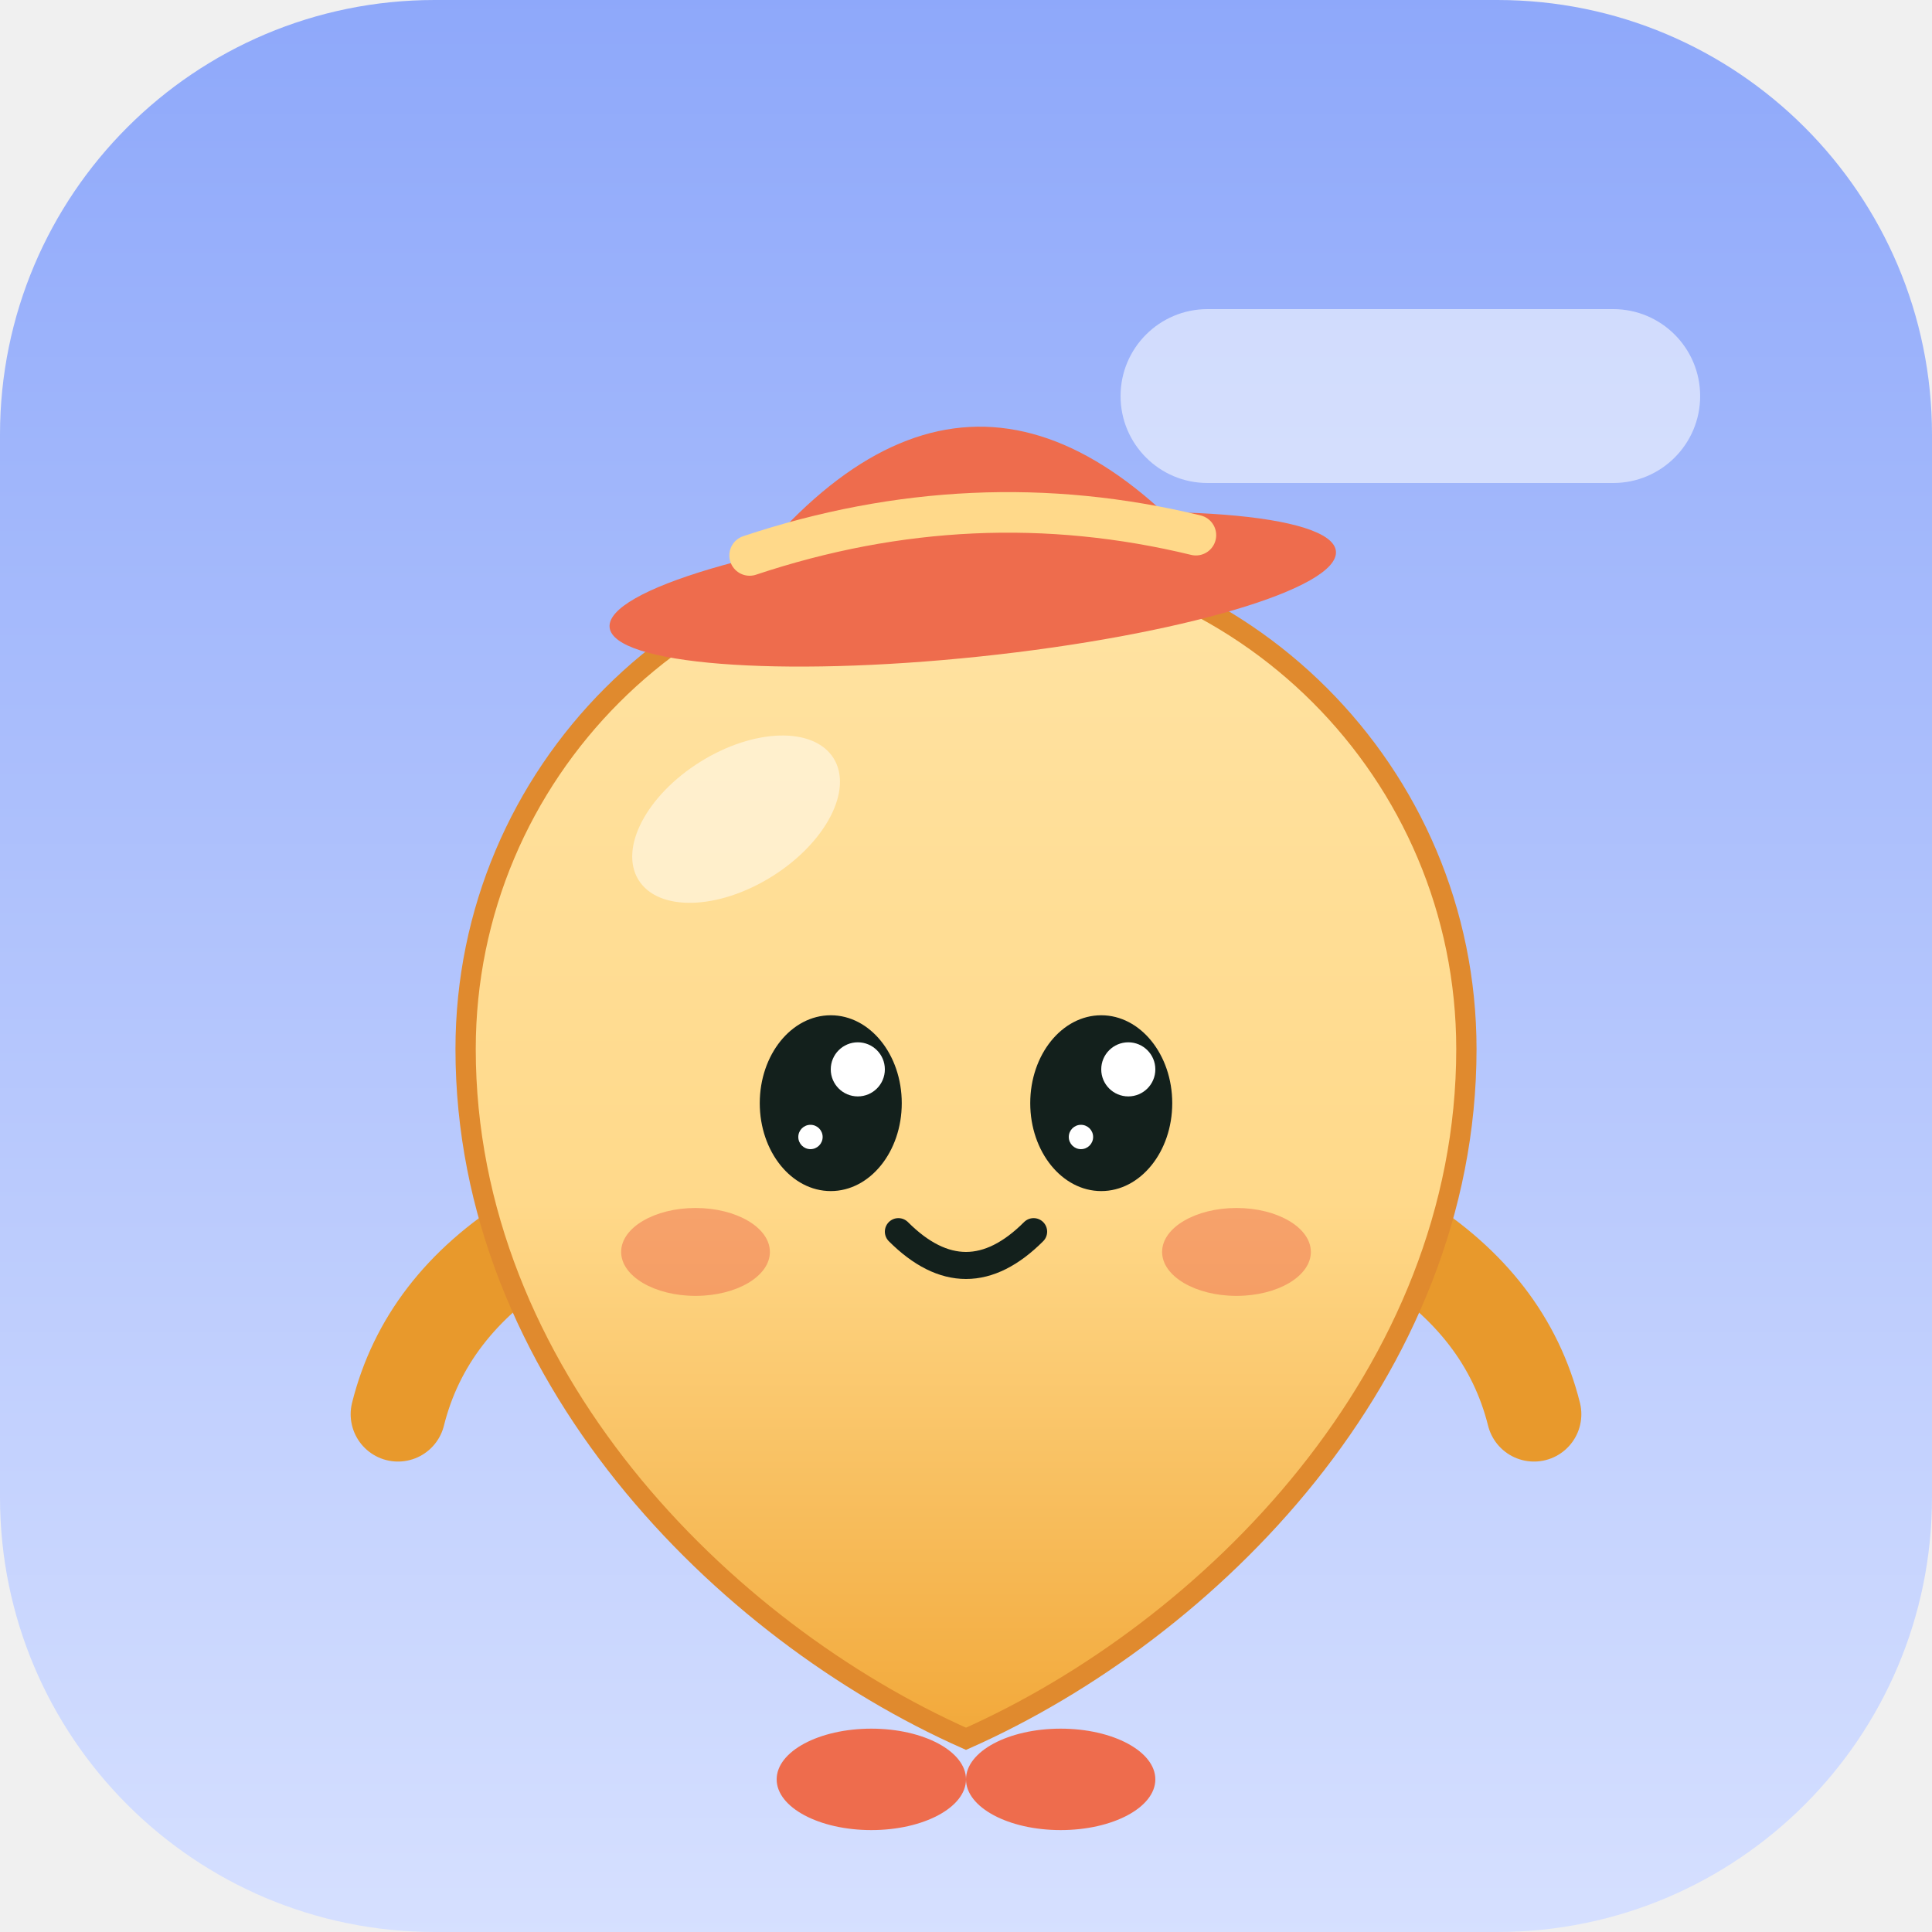
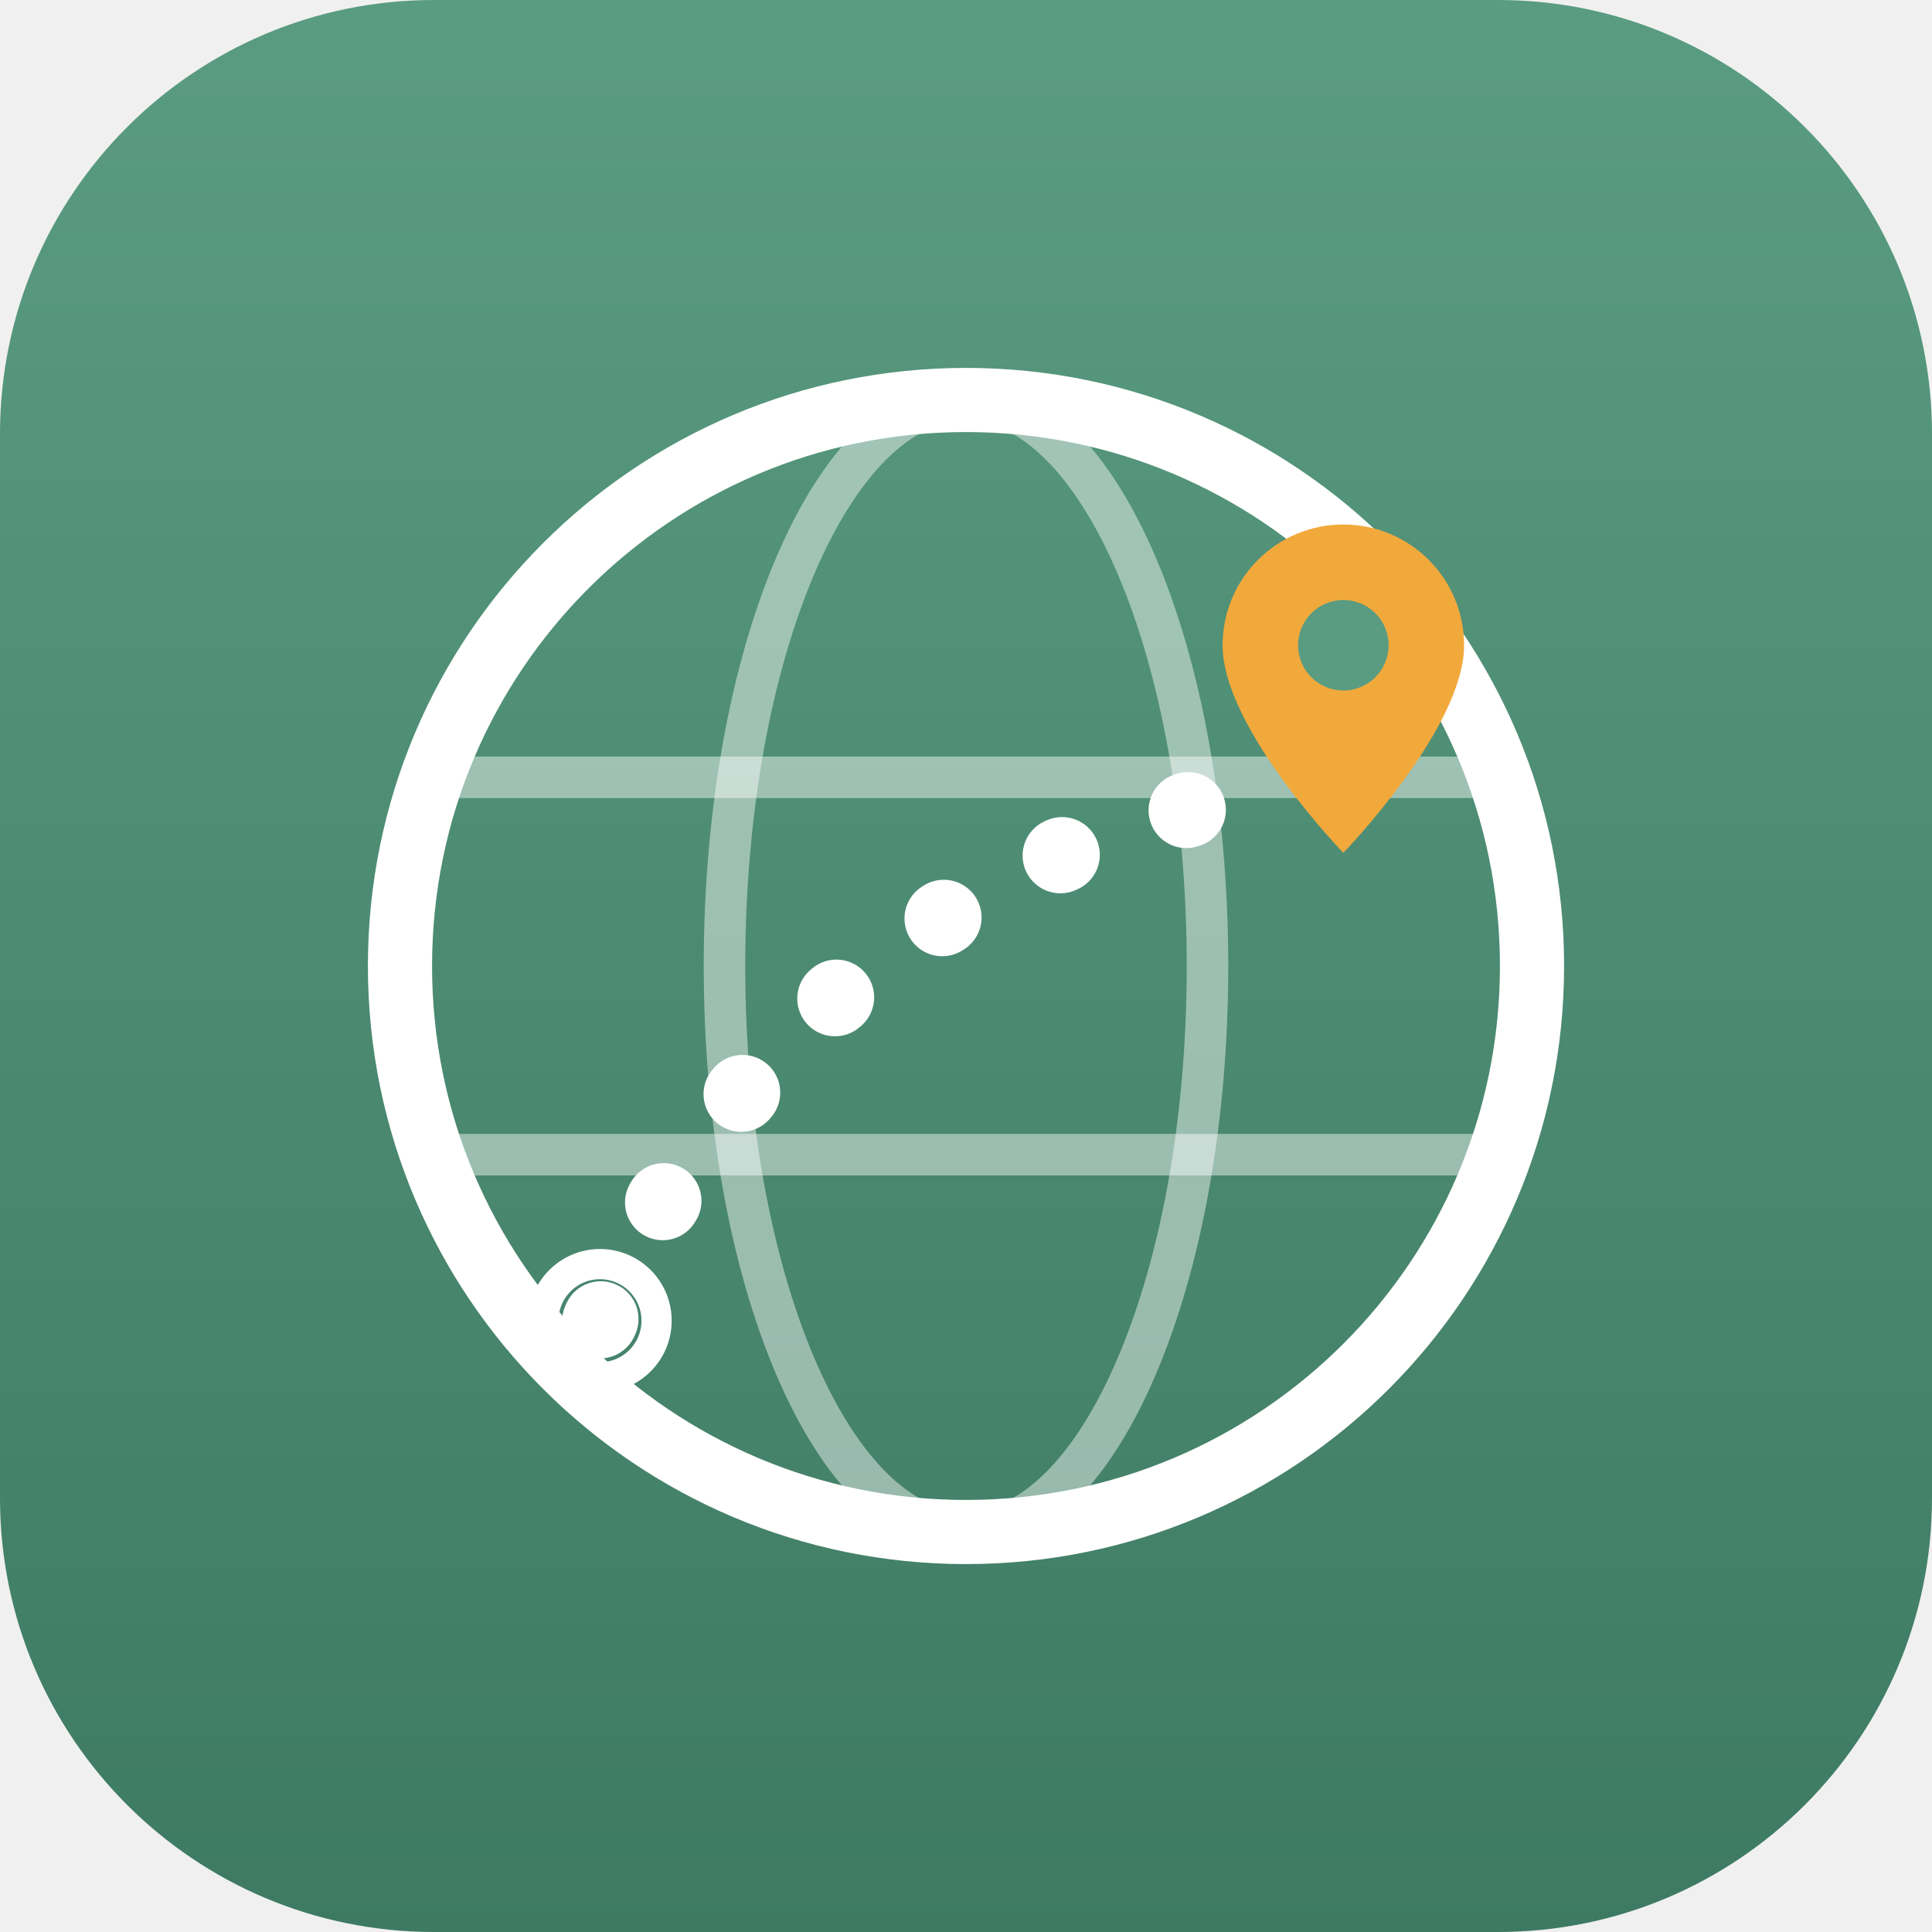
- <svg xmlns="http://www.w3.org/2000/svg" viewBox="0 0 100 100" role="img" aria-label="Go To Travel">
+ <svg xmlns="http://www.w3.org/2000/svg" viewBox="0 0 1024 1024" role="img" aria-label="Go To Travel">
  <defs>
-     <linearGradient id="gtt-sky" x1="0" y1="0" x2="0" y2="1">
-       <stop offset="0" stop-color="#8EA8FA" />
-       <stop offset="1" stop-color="#D6E0FF" />
+     <linearGradient id="gtt-t" x1="0" y1="0" x2="0" y2="1">
+       <stop offset="0" stop-color="#5A9C82" />
+       <stop offset="1" stop-color="#3E7A63" />
    </linearGradient>
-     <clipPath id="gtt-clip">
-       <rect width="100" height="100" rx="22.5" />
+     <clipPath id="gtt-c">
+       <rect width="1024" height="1024" rx="230" />
    </clipPath>
  </defs>
-   <g clip-path="url(#gtt-clip)">
-     <rect width="100" height="100" fill="url(#gtt-sky)" />
-     <rect x="58" y="16" width="30" height="9" rx="4.5" fill="#FFFFFF" opacity=".55" />
-     <g transform="translate(8 6) scale(0.35)">
-       <path d="M56 166Q40 176 36 192" fill="none" stroke="#E8992C" stroke-width="14" stroke-linecap="round" />
-       <path d="M184 166Q200 176 204 192" fill="none" stroke="#E8992C" stroke-width="14" stroke-linecap="round" />
-       <defs>
-         <linearGradient id="gtt-pip" x1="0" y1="0" x2="0" y2="1">
-           <stop offset="0" stop-color="#FFE3A3" />
-           <stop offset=".55" stop-color="#FFD98A" />
-           <stop offset="1" stop-color="#F2A93B" />
-         </linearGradient>
-       </defs>
-       <ellipse cx="106" cy="246" rx="14" ry="7.5" fill="#EE6C4D" />
-       <ellipse cx="134" cy="246" rx="14" ry="7.5" fill="#EE6C4D" />
-       <path d="M120 240C84 224 46 186 46 138A74 74 0 0 1 194 138C194 186 156 224 120 240Z" fill="url(#gtt-pip)" stroke="#E08A2E" stroke-width="3" />
-       <ellipse cx="86" cy="104" rx="17" ry="10" fill="#FFFFFF" opacity=".5" transform="rotate(-32 86 104)" />
-       <ellipse cx="80" cy="168" rx="11" ry="6.5" fill="#EE6C4D" opacity=".5" />
-       <ellipse cx="160" cy="168" rx="11" ry="6.5" fill="#EE6C4D" opacity=".5" />
-       <path d="M84 72Q120 22 158 68Z" fill="#EE6C4D" />
-       <ellipse cx="121" cy="70" rx="54" ry="10" fill="#EE6C4D" transform="rotate(-6 121 70)" />
-       <path d="M88 65Q121 54 154 62" fill="none" stroke="#FFD98A" stroke-width="6" stroke-linecap="round" />
-       <ellipse cx="100" cy="146" rx="10.5" ry="13" fill="#13201C" />
-       <ellipse cx="140" cy="146" rx="10.5" ry="13" fill="#13201C" />
-       <circle cx="104" cy="141" r="4" fill="#FFFFFF" />
-       <circle cx="144" cy="141" r="4" fill="#FFFFFF" />
-       <circle cx="97" cy="151" r="1.8" fill="#FFFFFF" />
-       <circle cx="137" cy="151" r="1.8" fill="#FFFFFF" />
-       <path d="M110 165Q120 175 130 165" fill="none" stroke="#13201C" stroke-width="4" stroke-linecap="round" />
+   <g clip-path="url(#gtt-c)">
+     <rect width="1024" height="1024" fill="url(#gtt-t)" />
+     <g fill="none" stroke="#FFFFFF" stroke-linecap="round">
+       <circle cx="512" cy="512" r="300" stroke-width="34" />
+       <ellipse cx="512" cy="512" rx="128" ry="300" stroke-width="22" opacity="0.45" />
+       <path d="M232 412H792M232 612H792" stroke-width="22" opacity="0.45" />
+     </g>
+     <path d="M318 700C390 540 520 450 668 420" fill="none" stroke="#FFFFFF" stroke-width="40" stroke-linecap="round" stroke-dasharray="1 70" />
+     <circle cx="318" cy="700" r="30" fill="none" stroke="#FFFFFF" stroke-width="16" />
+     <g transform="translate(712,452)">
+       <path d="M0 0C0 0-64-66-64-110A64 64 0 0 1 64-110C64-66 0 0 0 0Z" fill="#F2A93B" />
+       <circle cx="0" cy="-110" r="24" fill="#5A9C82" />
    </g>
  </g>
</svg>
